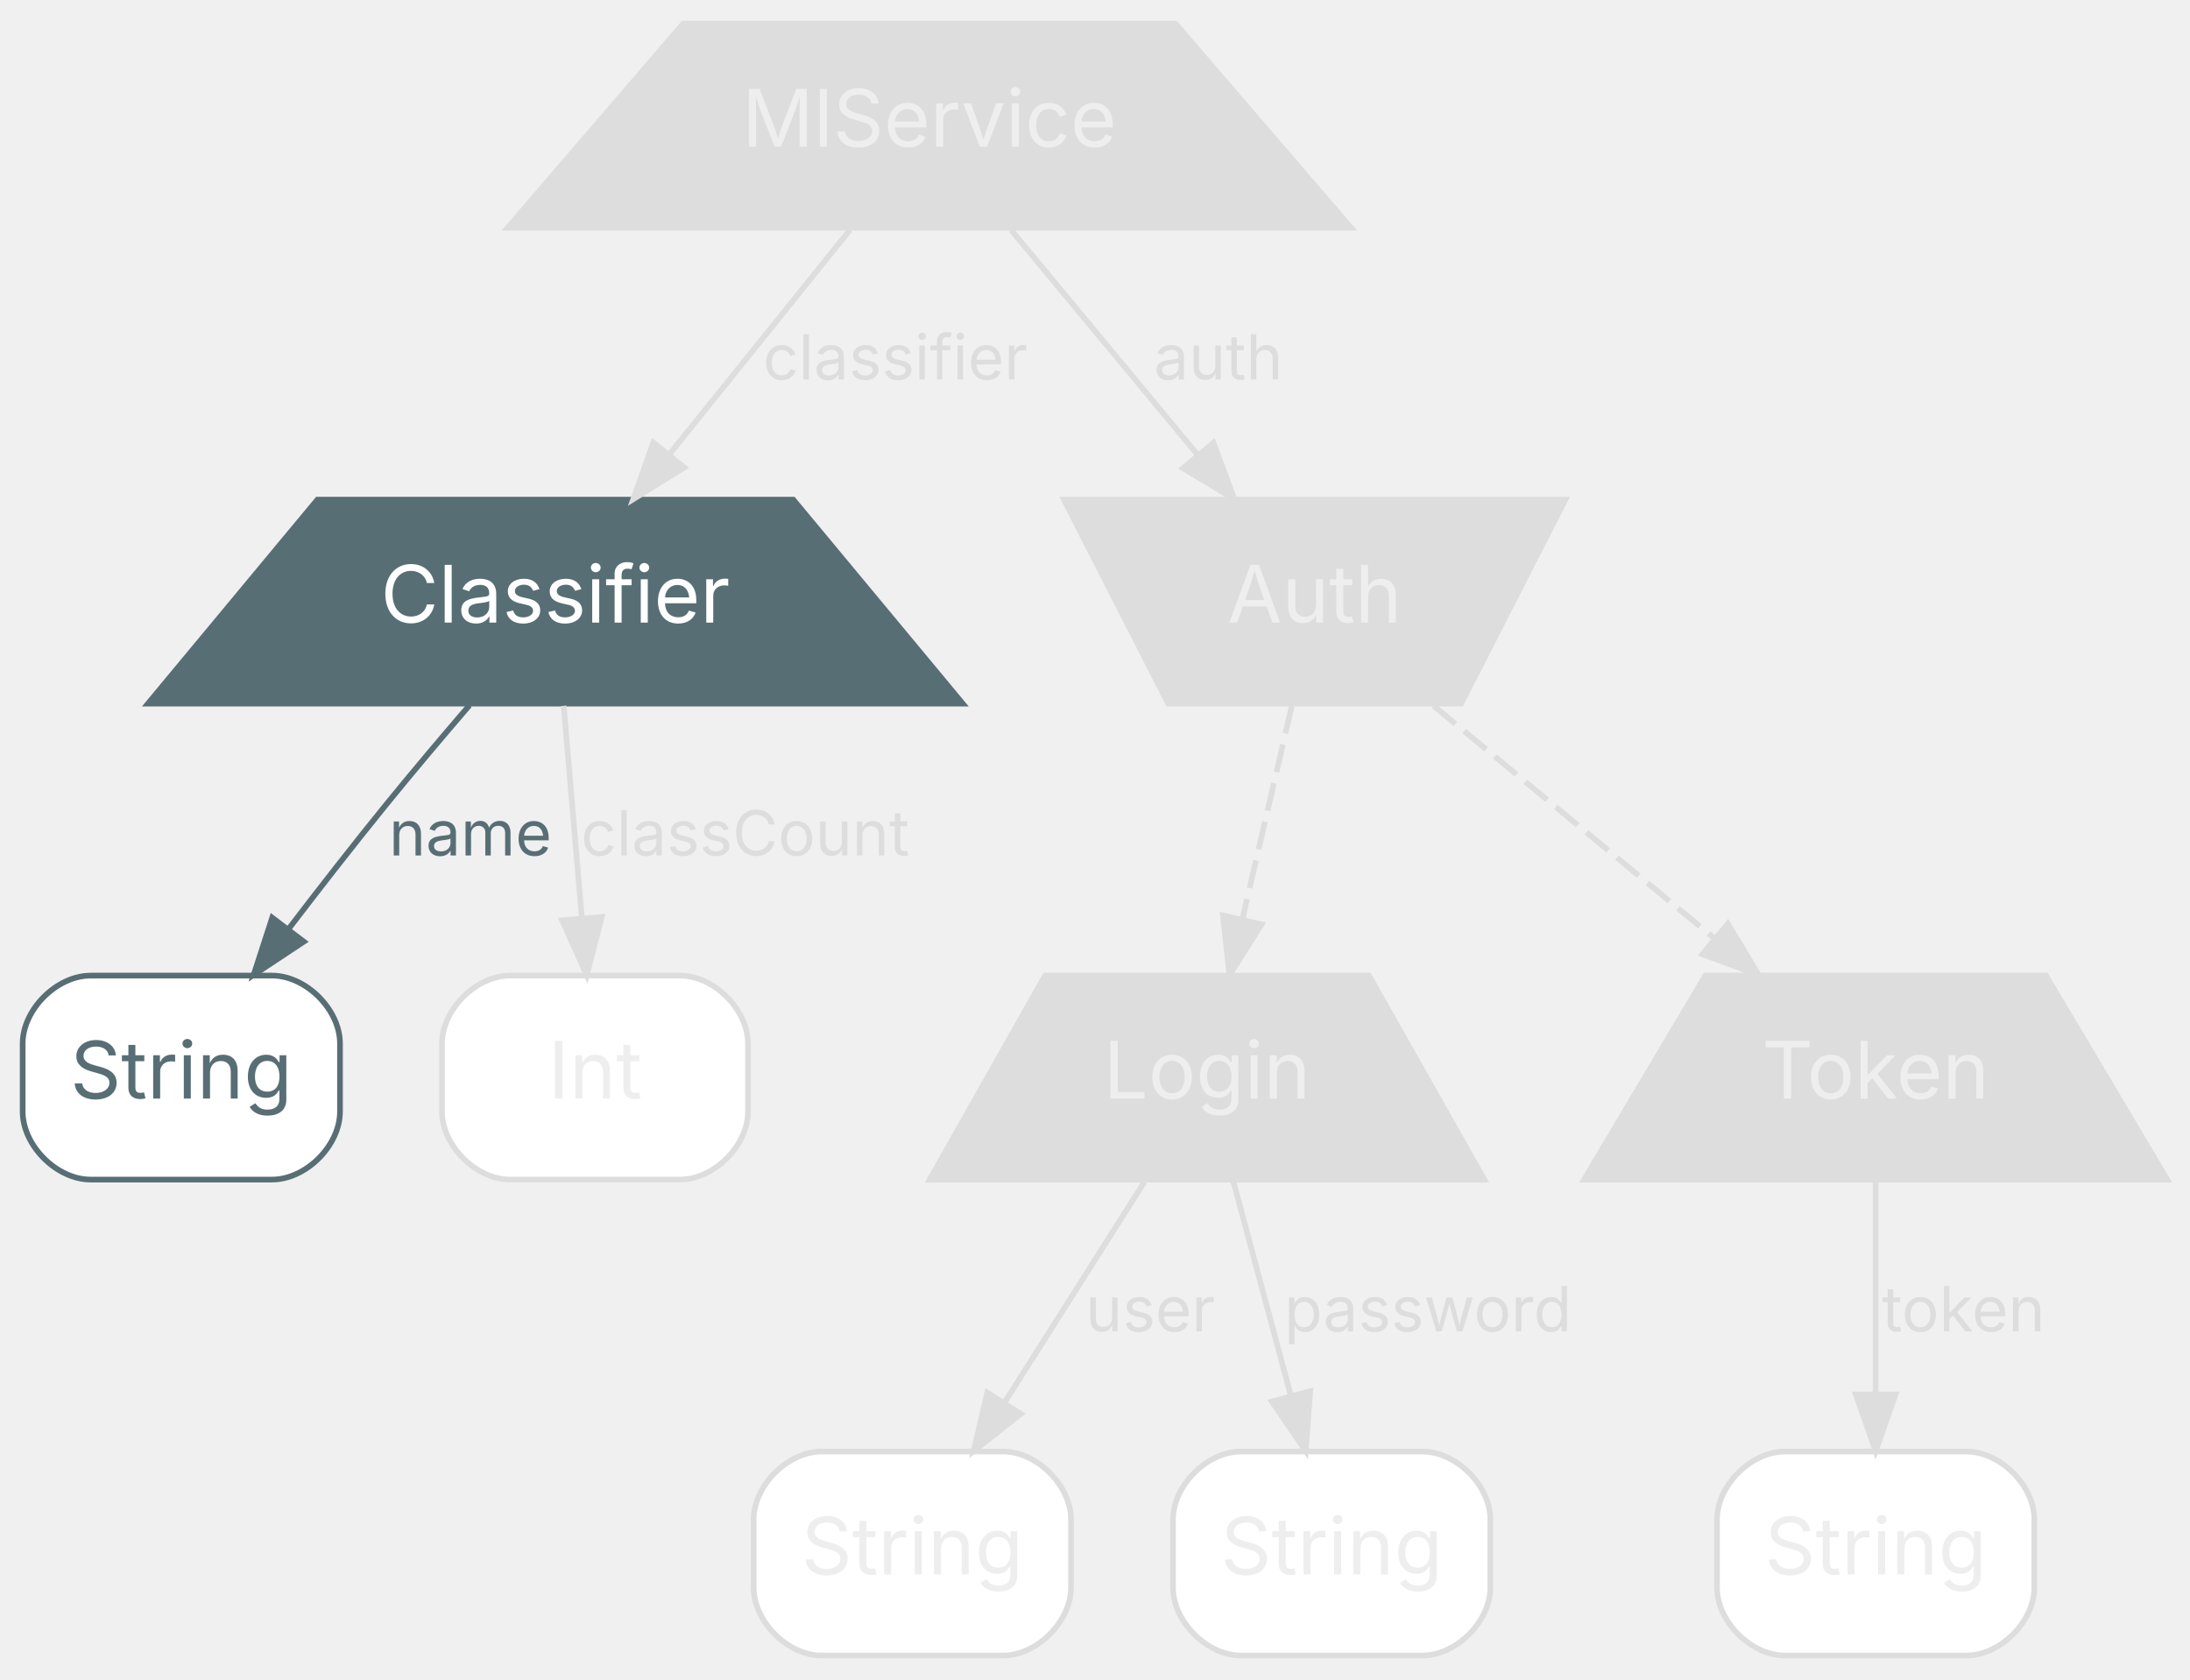
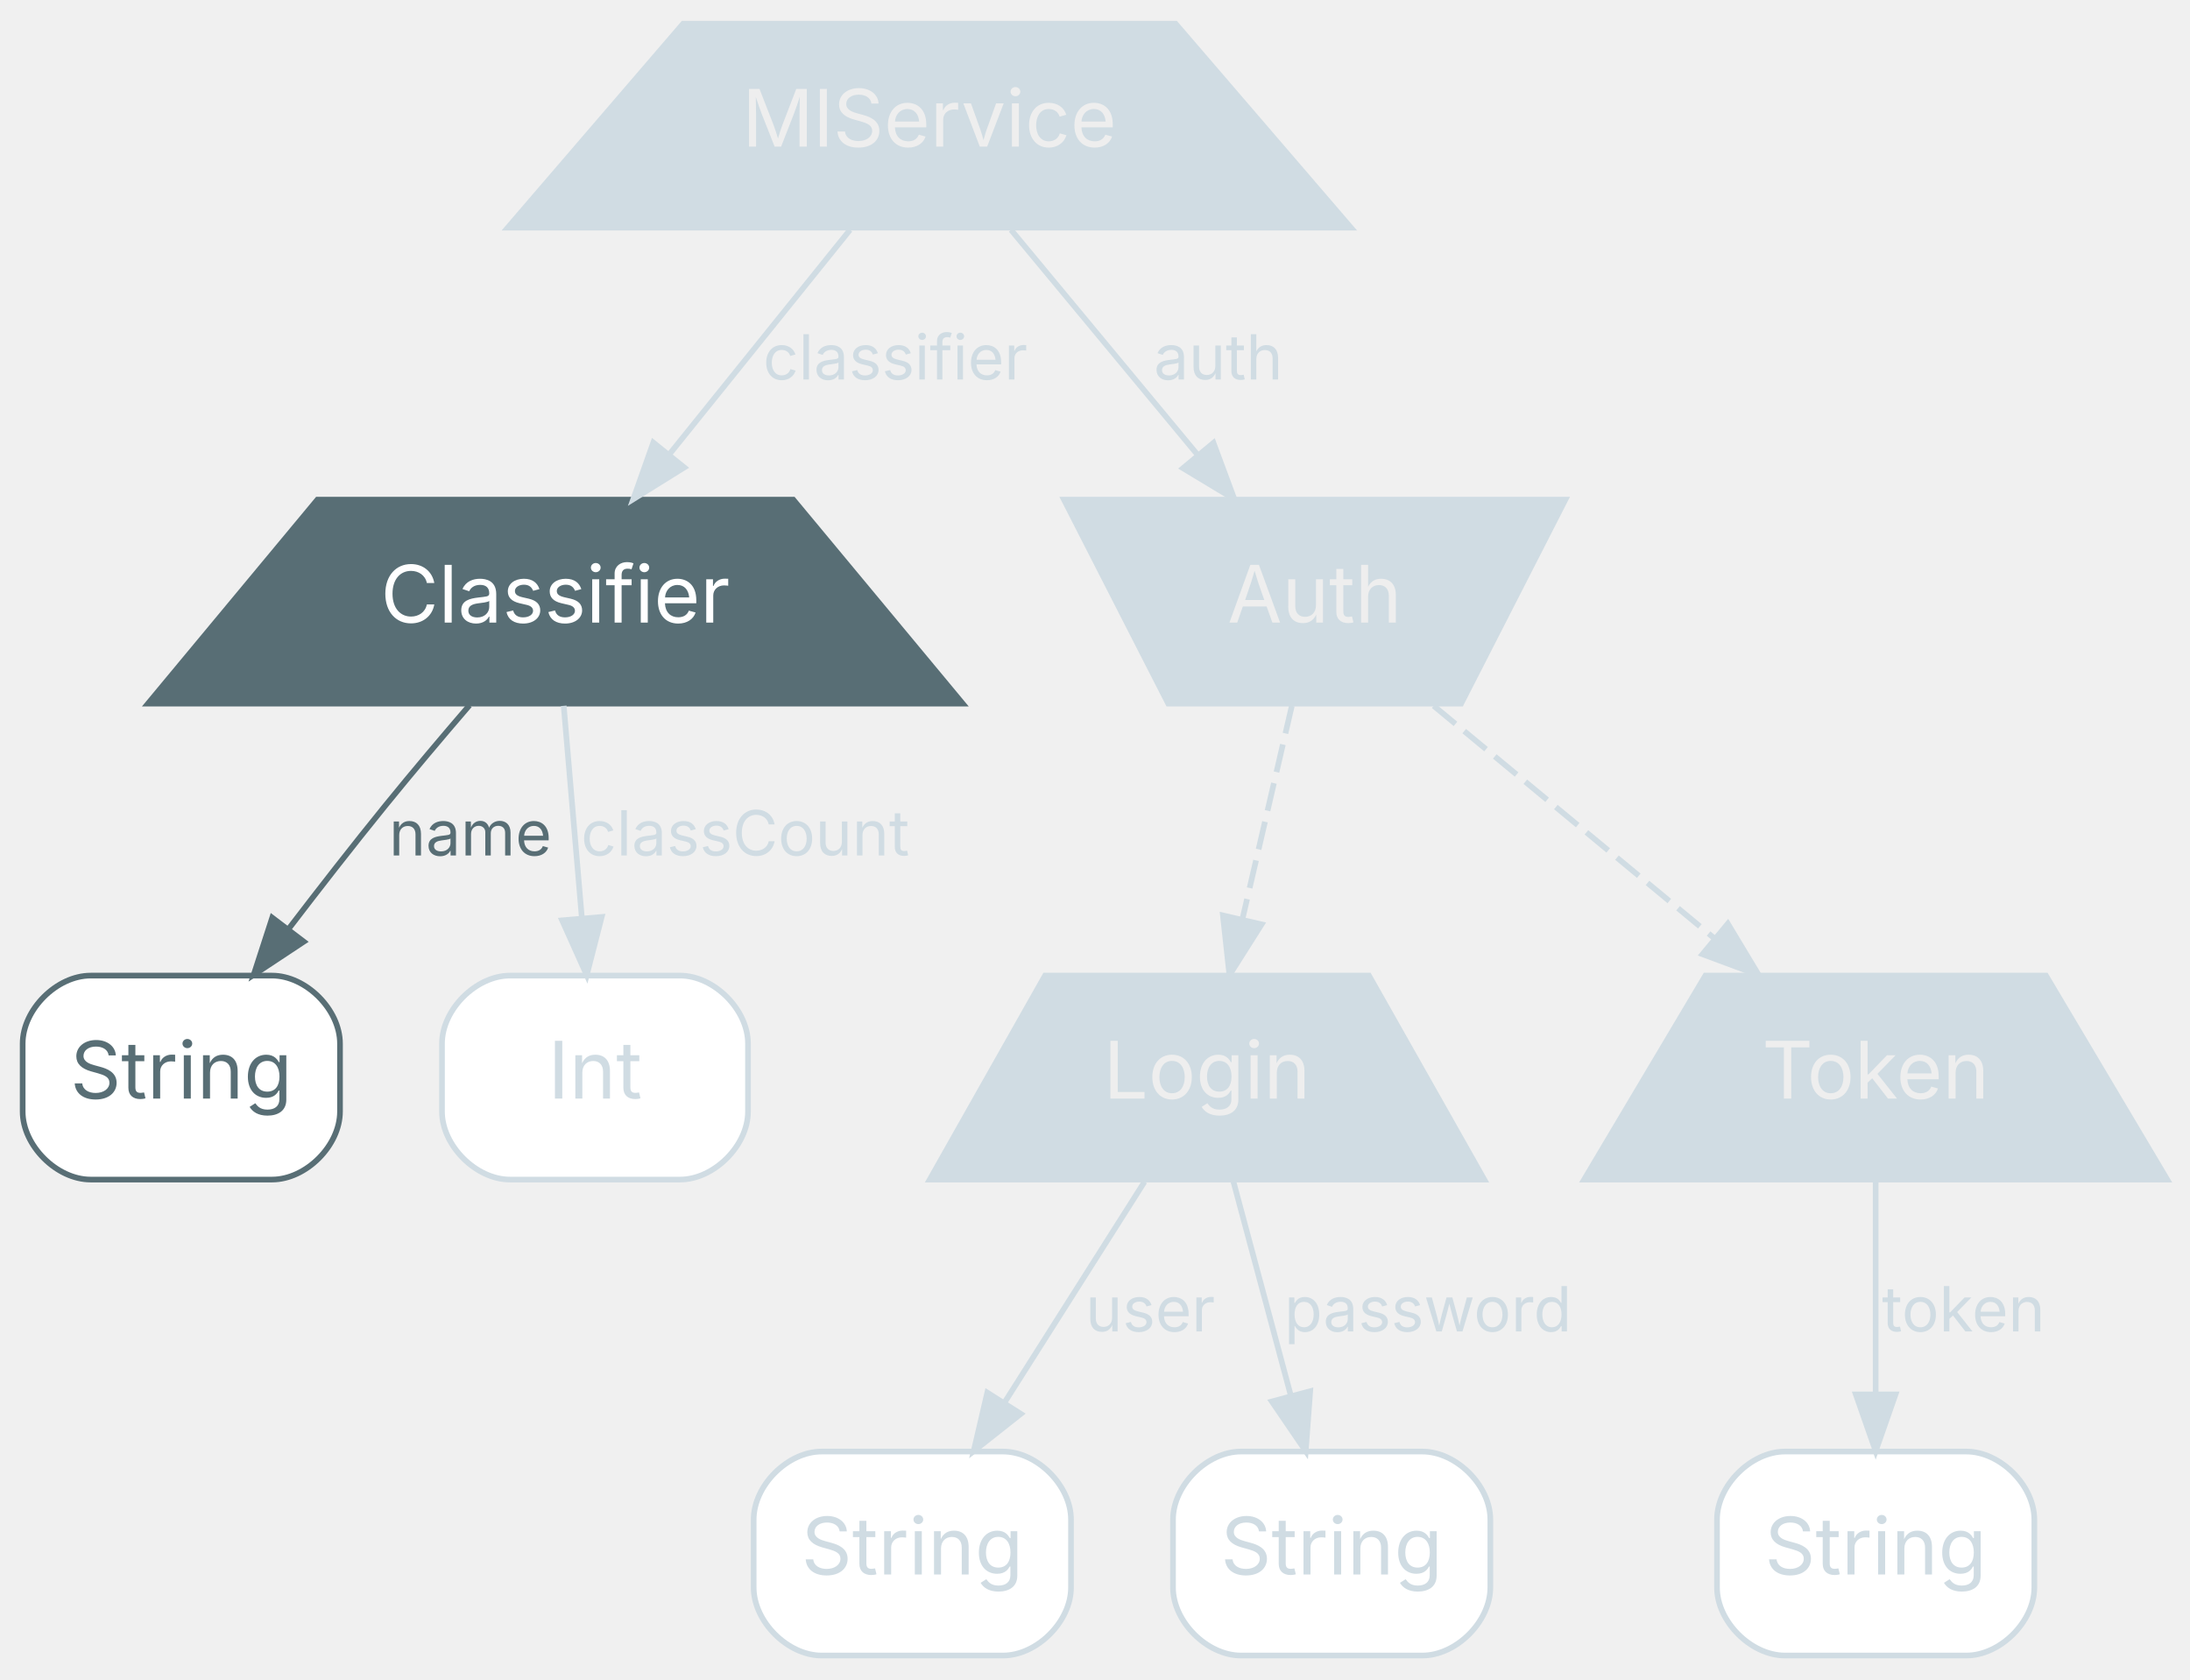
<svg xmlns="http://www.w3.org/2000/svg" width="386pt" height="296pt" viewBox="0.00 0.00 386.47 296.00">
  <g id="graph0" class="graph" transform="scale(1 1) rotate(0) translate(4 292)">
-     <g id="node1" class="node">
-       <polygon fill="#dddddd" stroke="#dddddd" points="203.45,-288 116.55,-288 85.6,-252 234.4,-252 203.45,-288" />
+     <g id="node1" class="node product,disabled">
+       <polygon fill="#d0dce3" stroke="#d0dce3" points="203.45,-288 116.55,-288 85.6,-252 234.4,-252 203.45,-288" />
      <text text-anchor="middle" x="160" y="-266.3" font-family="Inter,Arial" font-size="14.00" fill="#eeeeee">MlService</text>
    </g>
-     <g id="node2" class="node">
+     <g id="node2" class="node product">
      <polygon fill="#586e75" stroke="#586e75" points="135.98,-204 52.02,-204 22.11,-168 165.89,-168 135.98,-204" />
      <text text-anchor="middle" x="94" y="-182.3" font-family="Inter,Arial" font-size="14.00" fill="#ffffff">Classifier</text>
    </g>
-     <g id="edge1" class="edge">
-       <path fill="none" stroke="#dddddd" d="M146,-251.61C136.75,-240.12 124.48,-224.87 114.18,-212.07" />
-       <polygon fill="#dddddd" stroke="#dddddd" points="116.75,-209.68 107.75,-204.08 111.29,-214.07 116.75,-209.68" />
-       <text text-anchor="middle" x="154" y="-225.2" font-family="Inter,Arial" font-size="11.00" fill="#dddddd">classifier</text>
+     <g id="edge1" class="edge disabled">
+       <path fill="none" stroke="#d0dce3" d="M146,-251.61C136.75,-240.12 124.48,-224.87 114.18,-212.07" />
+       <polygon fill="#d0dce3" stroke="#d0dce3" points="116.75,-209.68 107.75,-204.08 111.29,-214.07 116.75,-209.68" />
+       <text text-anchor="middle" x="154" y="-225.2" font-family="Inter,Arial" font-size="11.00" fill="#d0dce3">classifier</text>
    </g>
-     <g id="node5" class="node">
-       <polygon fill="#dddddd" stroke="#dddddd" points="202.16,-168 253.84,-168 272.24,-204 183.76,-204 202.16,-168" />
+     <g id="node5" class="node sum,disabled">
+       <polygon fill="#d0dce3" stroke="#d0dce3" points="202.16,-168 253.84,-168 272.24,-204 183.76,-204 202.16,-168" />
      <text text-anchor="middle" x="228" y="-182.3" font-family="Inter,Arial" font-size="14.00" fill="#eeeeee">Auth</text>
    </g>
-     <g id="edge2" class="edge">
-       <path fill="none" stroke="#dddddd" d="M174.42,-251.61C183.95,-240.12 196.59,-224.87 207.21,-212.07" />
-       <polygon fill="#dddddd" stroke="#dddddd" points="210.14,-214.02 213.83,-204.08 204.76,-209.55 210.14,-214.02" />
-       <text text-anchor="middle" x="211" y="-225.2" font-family="Inter,Arial" font-size="11.00" fill="#dddddd">auth</text>
+     <g id="edge2" class="edge disabled">
+       <path fill="none" stroke="#d0dce3" d="M174.42,-251.61C183.95,-240.12 196.59,-224.87 207.21,-212.07" />
+       <polygon fill="#d0dce3" stroke="#d0dce3" points="210.14,-214.02 213.83,-204.08 204.76,-209.55 210.14,-214.02" />
+       <text text-anchor="middle" x="211" y="-225.2" font-family="Inter,Arial" font-size="11.00" fill="#d0dce3">auth</text>
    </g>
-     <g id="node6" class="node">
+     <g id="node3" class="node">
      <path fill="#ffffff" stroke="#586e75" d="M44,-120C44,-120 12,-120 12,-120 6,-120 0,-114 0,-108 0,-108 0,-96 0,-96 0,-90 6,-84 12,-84 12,-84 44,-84 44,-84 50,-84 56,-90 56,-96 56,-96 56,-108 56,-108 56,-114 50,-120 44,-120" />
      <text text-anchor="middle" x="28" y="-98.3" font-family="Inter,Arial" font-size="14.00" fill="#586e75">String</text>
    </g>
    <g id="edge3" class="edge">
      <path fill="none" stroke="#586e75" d="M78.85,-167.71C74.04,-162.12 68.74,-155.84 64,-150 58.32,-143 52.31,-135.28 46.86,-128.15" />
      <polygon fill="#586e75" stroke="#586e75" points="49.61,-125.99 40.77,-120.14 44.04,-130.22 49.61,-125.99" />
      <text text-anchor="middle" x="79" y="-141.2" font-family="Inter,Arial" font-size="11.00" fill="#586e75">name</text>
    </g>
-     <g id="node7" class="node">
-       <path fill="#ffffff" stroke="#dddddd" d="M116,-120C116,-120 86,-120 86,-120 80,-120 74,-114 74,-108 74,-108 74,-96 74,-96 74,-90 80,-84 86,-84 86,-84 116,-84 116,-84 122,-84 128,-90 128,-96 128,-96 128,-108 128,-108 128,-114 122,-120 116,-120" />
-       <text text-anchor="middle" x="101" y="-98.3" font-family="Inter,Arial" font-size="14.00" fill="#eeeeee">Int</text>
+     <g id="node4" class="node disabled">
+       <path fill="#ffffff" stroke="#d0dce3" d="M116,-120C116,-120 86,-120 86,-120 80,-120 74,-114 74,-108 74,-108 74,-96 74,-96 74,-90 80,-84 86,-84 86,-84 116,-84 116,-84 122,-84 128,-90 128,-96 128,-96 128,-108 128,-108 128,-114 122,-120 116,-120" />
+       <text text-anchor="middle" x="101" y="-98.3" font-family="Inter,Arial" font-size="14.00" fill="#d0dce3">Int</text>
    </g>
-     <g id="edge4" class="edge">
-       <path fill="none" stroke="#dddddd" d="M95.48,-167.61C96.41,-156.77 97.62,-142.6 98.67,-130.29" />
-       <polygon fill="#dddddd" stroke="#dddddd" points="102.18,-130.35 99.54,-120.08 95.2,-129.75 102.18,-130.35" />
-       <text text-anchor="middle" x="127.5" y="-141.2" font-family="Inter,Arial" font-size="11.00" fill="#dddddd">classCount</text>
+     <g id="edge4" class="edge disabled">
+       <path fill="none" stroke="#d0dce3" d="M95.48,-167.61C96.41,-156.77 97.62,-142.6 98.67,-130.29" />
+       <polygon fill="#d0dce3" stroke="#d0dce3" points="102.18,-130.35 99.54,-120.08 95.2,-129.75 102.18,-130.35" />
+       <text text-anchor="middle" x="127.5" y="-141.2" font-family="Inter,Arial" font-size="11.00" fill="#d0dce3">classCount</text>
    </g>
-     <g id="node3" class="node">
-       <polygon fill="#dddddd" stroke="#dddddd" points="237.58,-120 180.42,-120 160.07,-84 257.93,-84 237.58,-120" />
+     <g id="node6" class="node product,disabled">
+       <polygon fill="#d0dce3" stroke="#d0dce3" points="237.58,-120 180.42,-120 160.07,-84 257.93,-84 237.58,-120" />
      <text text-anchor="middle" x="209" y="-98.3" font-family="Inter,Arial" font-size="14.00" fill="#eeeeee">Login</text>
    </g>
-     <g id="node8" class="node">
-       <path fill="#ffffff" stroke="#dddddd" d="M173,-36C173,-36 141,-36 141,-36 135,-36 129,-30 129,-24 129,-24 129,-12 129,-12 129,-6 135,0 141,0 141,0 173,0 173,0 179,0 185,-6 185,-12 185,-12 185,-24 185,-24 185,-30 179,-36 173,-36" />
-       <text text-anchor="middle" x="157" y="-14.3" font-family="Inter,Arial" font-size="14.00" fill="#eeeeee">String</text>
+     <g id="edge9" class="edge value,disabled">
+       <path fill="none" stroke="#d0dce3" stroke-dasharray="5,2" d="M223.97,-167.61C221.43,-156.66 218.11,-142.31 215.24,-129.92" />
+       <polygon fill="#d0dce3" stroke="#d0dce3" points="218.63,-129.04 212.96,-120.08 211.81,-130.62 218.63,-129.04" />
    </g>
-     <g id="edge6" class="edge">
-       <path fill="none" stroke="#dddddd" d="M197.97,-83.61C190.82,-72.34 181.38,-57.45 173.37,-44.81" />
-       <polygon fill="#dddddd" stroke="#dddddd" points="176.14,-42.65 167.83,-36.08 170.23,-46.4 176.14,-42.65" />
-       <text text-anchor="middle" x="199" y="-57.2" font-family="Inter,Arial" font-size="11.00" fill="#dddddd">user</text>
-     </g>
-     <g id="node9" class="node">
-       <path fill="#ffffff" stroke="#dddddd" d="M247,-36C247,-36 215,-36 215,-36 209,-36 203,-30 203,-24 203,-24 203,-12 203,-12 203,-6 209,0 215,0 215,0 247,0 247,0 253,0 259,-6 259,-12 259,-12 259,-24 259,-24 259,-30 253,-36 247,-36" />
-       <text text-anchor="middle" x="231" y="-14.3" font-family="Inter,Arial" font-size="14.00" fill="#eeeeee">String</text>
-     </g>
-     <g id="edge7" class="edge">
-       <path fill="none" stroke="#dddddd" d="M213.67,-83.61C216.6,-72.66 220.45,-58.31 223.78,-45.92" />
-       <polygon fill="#dddddd" stroke="#dddddd" points="227.21,-46.65 226.42,-36.08 220.44,-44.84 227.21,-46.65" />
-       <text text-anchor="middle" x="248" y="-57.2" font-family="Inter,Arial" font-size="11.00" fill="#dddddd">password</text>
-     </g>
-     <g id="node4" class="node">
-       <polygon fill="#dddddd" stroke="#dddddd" points="357.05,-120 296.95,-120 275.55,-84 378.45,-84 357.05,-120" />
+     <g id="node9" class="node product,disabled">
+       <polygon fill="#d0dce3" stroke="#d0dce3" points="357.05,-120 296.95,-120 275.55,-84 378.45,-84 357.05,-120" />
      <text text-anchor="middle" x="327" y="-98.3" font-family="Inter,Arial" font-size="14.00" fill="#eeeeee">Token</text>
    </g>
-     <g id="node10" class="node">
-       <path fill="#ffffff" stroke="#dddddd" d="M343,-36C343,-36 311,-36 311,-36 305,-36 299,-30 299,-24 299,-24 299,-12 299,-12 299,-6 305,0 311,0 311,0 343,0 343,0 349,0 355,-6 355,-12 355,-12 355,-24 355,-24 355,-30 349,-36 343,-36" />
-       <text text-anchor="middle" x="327" y="-14.3" font-family="Inter,Arial" font-size="14.00" fill="#eeeeee">String</text>
+     <g id="edge8" class="edge value,disabled">
+       <path fill="none" stroke="#d0dce3" stroke-dasharray="5,2" d="M249,-167.61C263.4,-155.68 282.69,-139.7 298.48,-126.62" />
+       <polygon fill="#d0dce3" stroke="#d0dce3" points="300.91,-129.16 306.37,-120.08 296.44,-123.77 300.91,-129.16" />
    </g>
-     <g id="edge5" class="edge">
-       <path fill="none" stroke="#dddddd" d="M327,-83.61C327,-72.77 327,-58.6 327,-46.29" />
-       <polygon fill="#dddddd" stroke="#dddddd" points="330.5,-46.08 327,-36.08 323.5,-46.08 330.5,-46.08" />
-       <text text-anchor="middle" x="342.5" y="-57.2" font-family="Inter,Arial" font-size="11.00" fill="#dddddd">token</text>
+     <g id="node7" class="node disabled">
+       <path fill="#ffffff" stroke="#d0dce3" d="M173,-36C173,-36 141,-36 141,-36 135,-36 129,-30 129,-24 129,-24 129,-12 129,-12 129,-6 135,0 141,0 141,0 173,0 173,0 179,0 185,-6 185,-12 185,-12 185,-24 185,-24 185,-30 179,-36 173,-36" />
+       <text text-anchor="middle" x="157" y="-14.3" font-family="Inter,Arial" font-size="14.00" fill="#d0dce3">String</text>
    </g>
-     <g id="edge9" class="edge">
-       <path fill="none" stroke="#dddddd" stroke-dasharray="5,2" d="M223.97,-167.61C221.43,-156.66 218.11,-142.31 215.24,-129.92" />
-       <polygon fill="#dddddd" stroke="#dddddd" points="218.63,-129.04 212.96,-120.08 211.81,-130.62 218.63,-129.04" />
+     <g id="edge6" class="edge disabled">
+       <path fill="none" stroke="#d0dce3" d="M197.97,-83.61C190.82,-72.34 181.38,-57.45 173.37,-44.81" />
+       <polygon fill="#d0dce3" stroke="#d0dce3" points="176.14,-42.65 167.83,-36.08 170.23,-46.4 176.14,-42.65" />
+       <text text-anchor="middle" x="199" y="-57.2" font-family="Inter,Arial" font-size="11.00" fill="#d0dce3">user</text>
    </g>
-     <g id="edge8" class="edge">
-       <path fill="none" stroke="#dddddd" stroke-dasharray="5,2" d="M249,-167.61C263.4,-155.68 282.69,-139.7 298.48,-126.62" />
-       <polygon fill="#dddddd" stroke="#dddddd" points="300.91,-129.16 306.37,-120.08 296.44,-123.77 300.91,-129.16" />
+     <g id="node8" class="node disabled">
+       <path fill="#ffffff" stroke="#d0dce3" d="M247,-36C247,-36 215,-36 215,-36 209,-36 203,-30 203,-24 203,-24 203,-12 203,-12 203,-6 209,0 215,0 215,0 247,0 247,0 253,0 259,-6 259,-12 259,-12 259,-24 259,-24 259,-30 253,-36 247,-36" />
+       <text text-anchor="middle" x="231" y="-14.3" font-family="Inter,Arial" font-size="14.00" fill="#d0dce3">String</text>
+     </g>
+     <g id="edge7" class="edge disabled">
+       <path fill="none" stroke="#d0dce3" d="M213.67,-83.61C216.6,-72.66 220.45,-58.31 223.78,-45.92" />
+       <polygon fill="#d0dce3" stroke="#d0dce3" points="227.21,-46.65 226.42,-36.08 220.44,-44.84 227.21,-46.65" />
+       <text text-anchor="middle" x="248" y="-57.2" font-family="Inter,Arial" font-size="11.00" fill="#d0dce3">password</text>
+     </g>
+     <g id="node10" class="node disabled">
+       <path fill="#ffffff" stroke="#d0dce3" d="M343,-36C343,-36 311,-36 311,-36 305,-36 299,-30 299,-24 299,-24 299,-12 299,-12 299,-6 305,0 311,0 311,0 343,0 343,0 349,0 355,-6 355,-12 355,-12 355,-24 355,-24 355,-30 349,-36 343,-36" />
+       <text text-anchor="middle" x="327" y="-14.3" font-family="Inter,Arial" font-size="14.00" fill="#d0dce3">String</text>
+     </g>
+     <g id="edge5" class="edge disabled">
+       <path fill="none" stroke="#d0dce3" d="M327,-83.61C327,-72.77 327,-58.6 327,-46.29" />
+       <polygon fill="#d0dce3" stroke="#d0dce3" points="330.5,-46.08 327,-36.08 323.5,-46.08 330.5,-46.08" />
+       <text text-anchor="middle" x="342.5" y="-57.2" font-family="Inter,Arial" font-size="11.00" fill="#d0dce3">token</text>
    </g>
  </g>
</svg>
